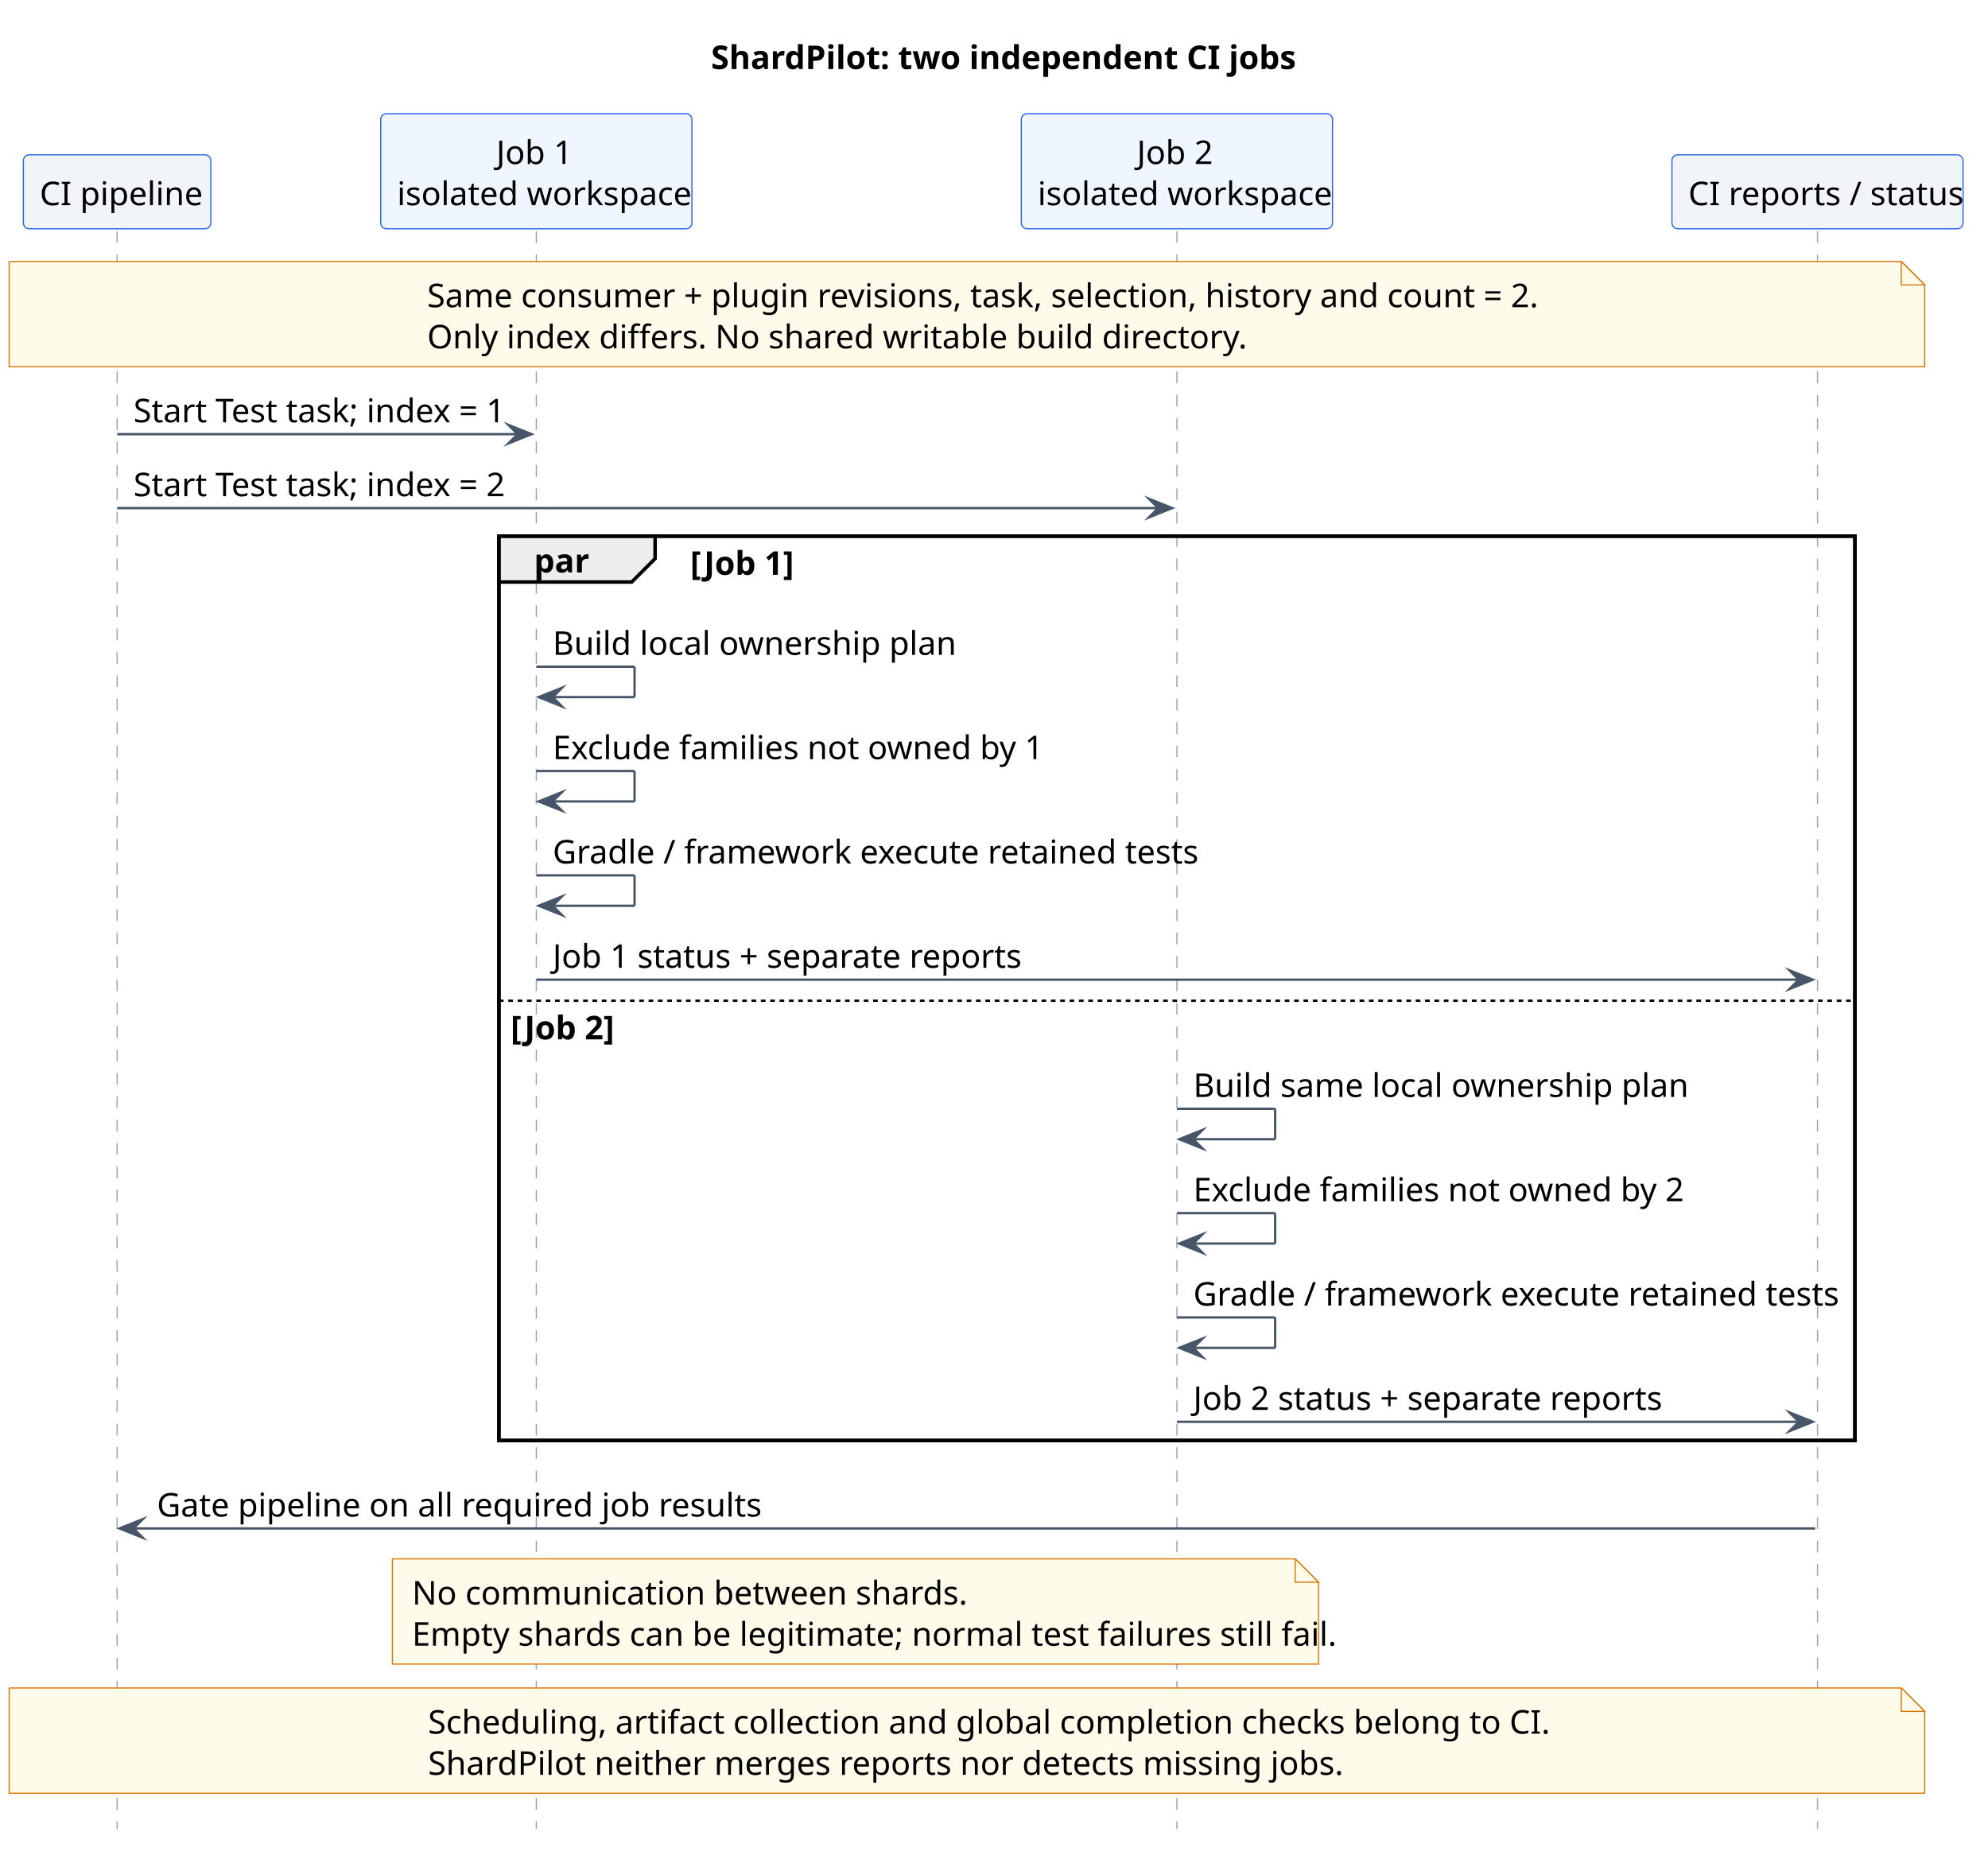
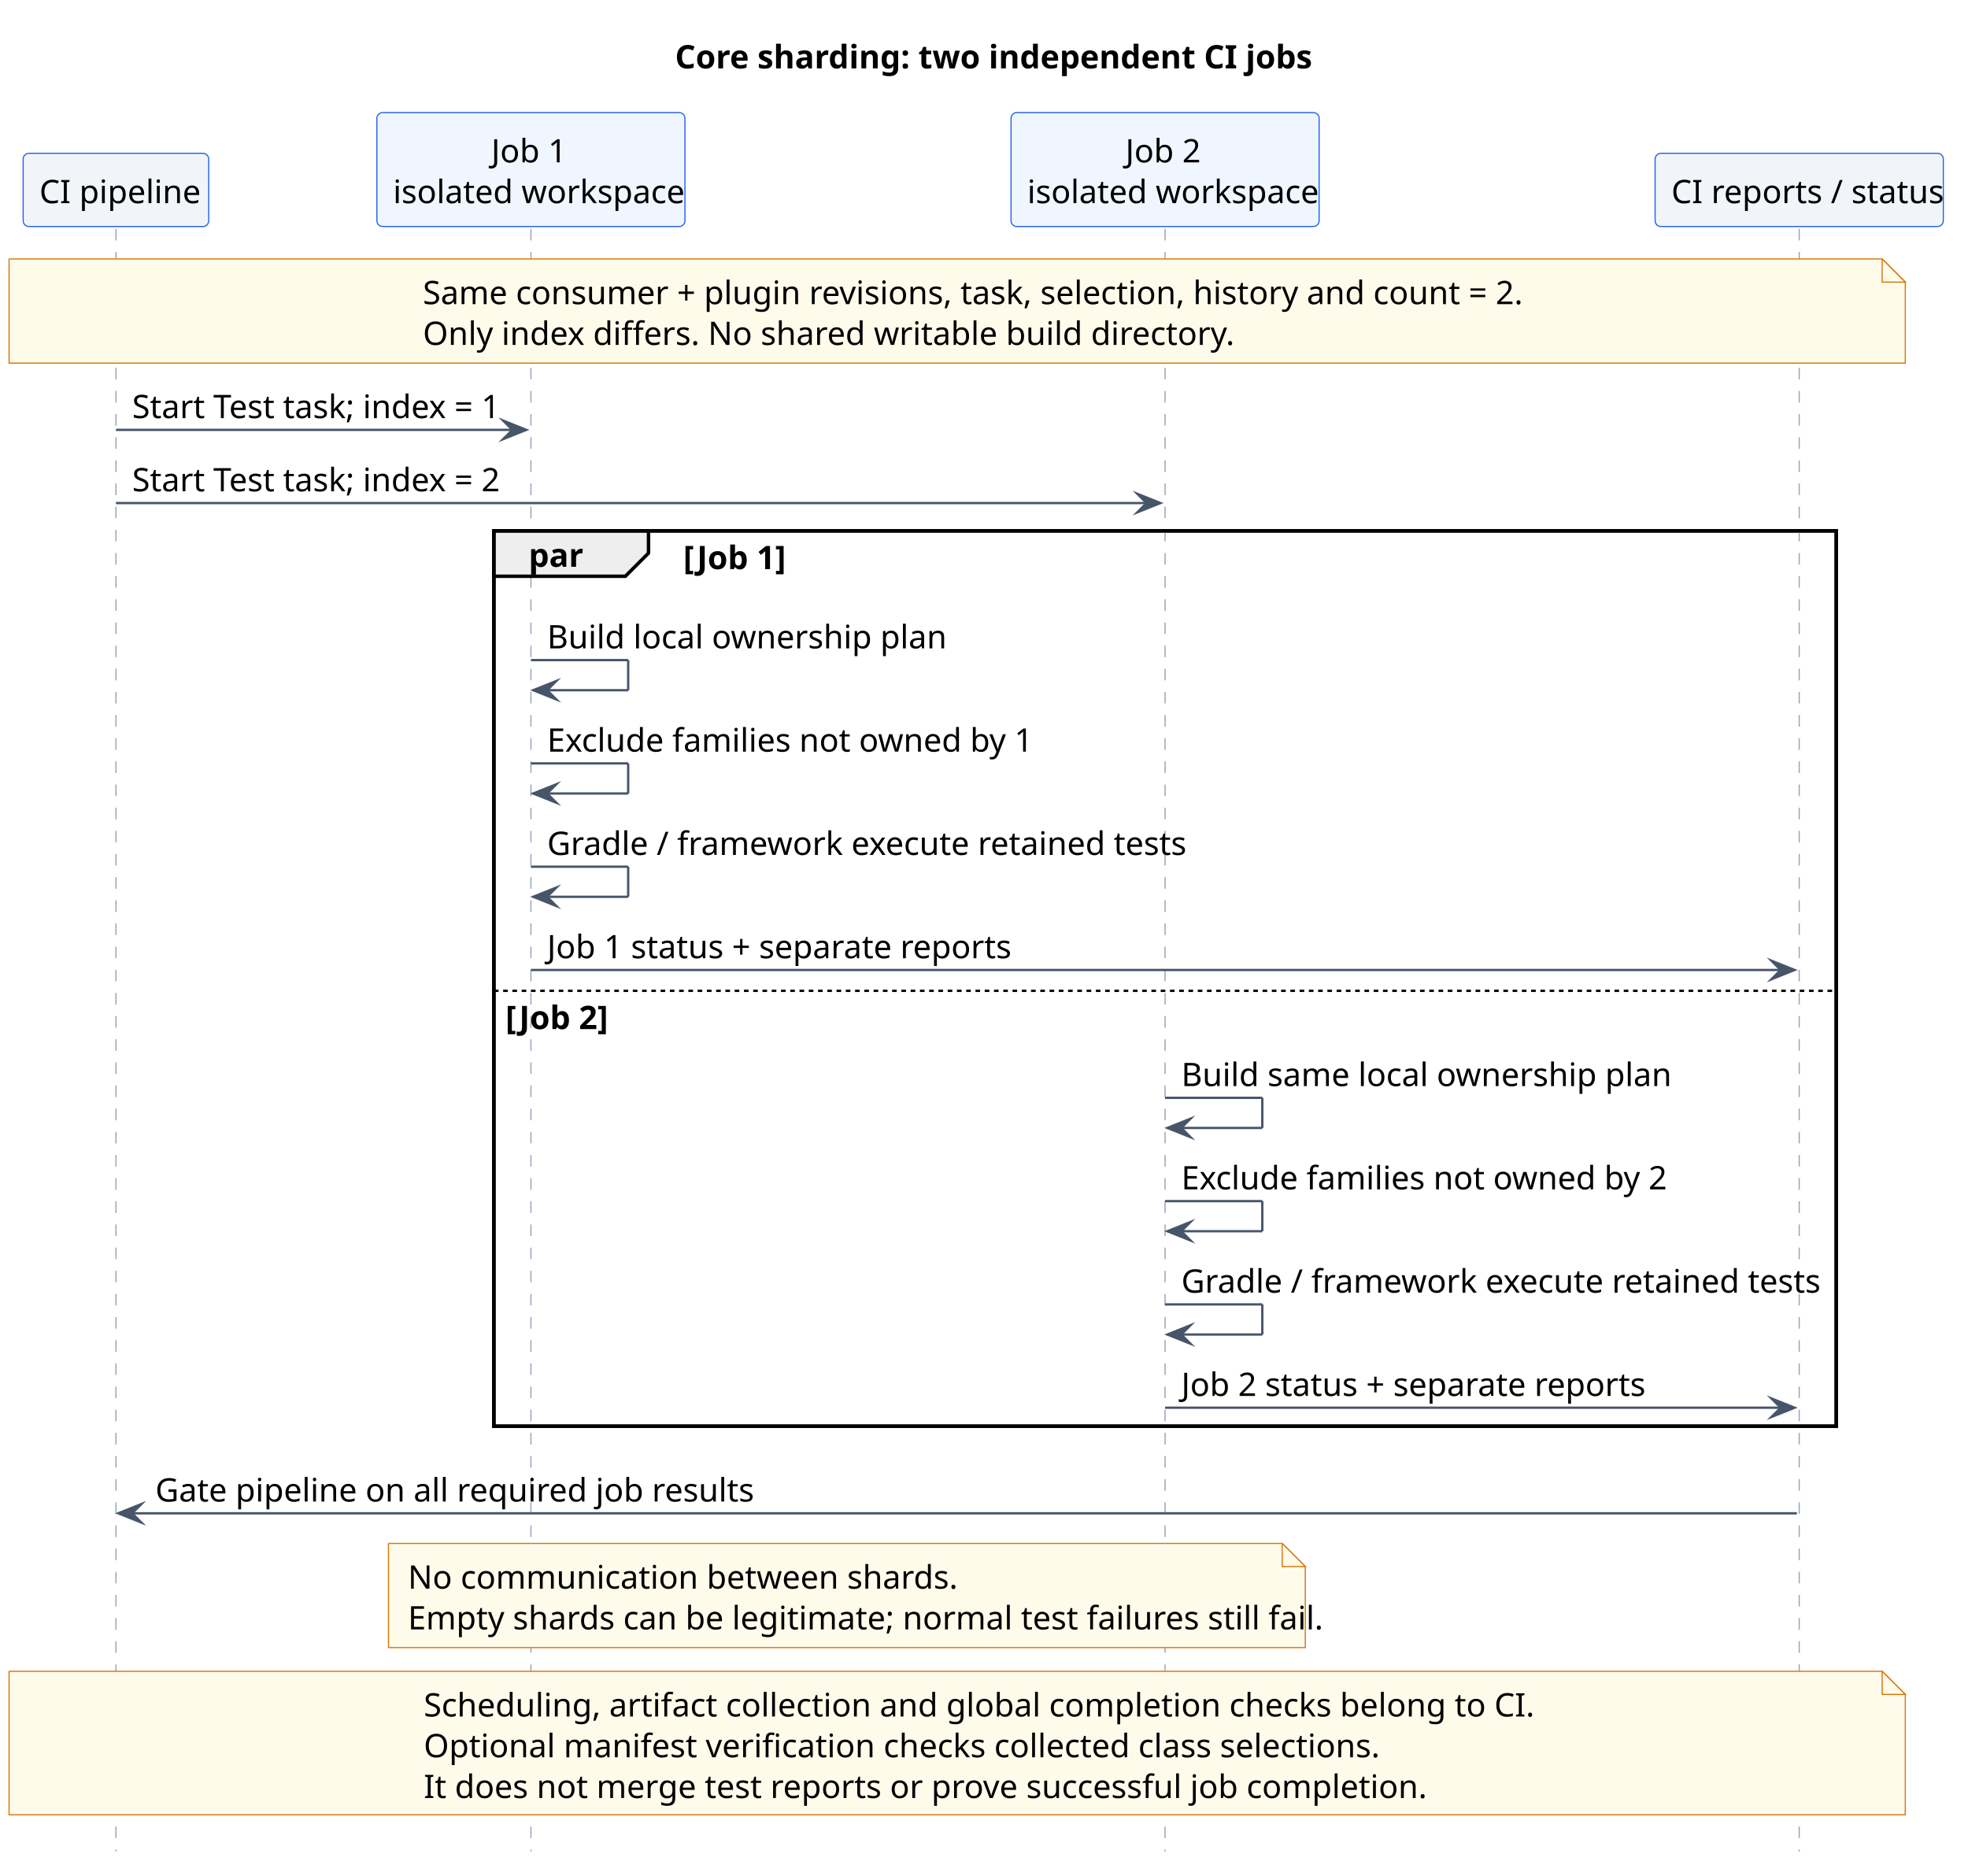
- <svg xmlns="http://www.w3.org/2000/svg" contentStyleType="text/css" height="793px" preserveAspectRatio="none" style="width:850px;height:793px;background:#FFFFFF;" version="1.1" viewBox="0 0 850 793" width="850px" zoomAndPan="magnify">
+ <svg xmlns="http://www.w3.org/2000/svg" contentStyleType="text/css" height="810px" preserveAspectRatio="none" style="width:850px;height:810px;background:#FFFFFF;" version="1.1" viewBox="0 0 850 810" width="850px" zoomAndPan="magnify">
  <defs />
  <g font-family="sans-serif">
    <g class="title">
-       <text fill="#000" font-size="14" font-weight="700" lengthAdjust="spacing" textLength="240.331" x="304.007" y="29.533">ShardPilot: two independent CI jobs</text>
+       <text fill="#000" font-size="14" font-weight="700" lengthAdjust="spacing" textLength="265.228" x="291.559" y="29.533">Core sharding: two independent CI jobs</text>
    </g>
    <rect fill="none" height="386.703" style="stroke:#000;stroke-width:1.5;" width="579.791" x="213.313" y="229.266" />
-     <g>
-       <rect fill="#000" fill-opacity="0" height="683.188" width="8" x="46.576" y="98.828" />
-       <line style="stroke:#94A3B8;stroke-width:0.5;stroke-dasharray:5,5;" x1="50.076" x2="50.076" y1="98.828" y2="782.016" />
+     <g class="participant-lifeline" id="part1-lifeline">
+       <g>
+         <rect fill="#000" fill-opacity="0" height="700.797" width="8" x="46.576" y="98.828" />
+         <line style="stroke:#94A3B8;stroke-width:0.5;stroke-dasharray:5,5;" x1="50.076" x2="50.076" y1="98.828" y2="799.625" />
+       </g>
    </g>
-     <g>
-       <rect fill="#000" fill-opacity="0" height="683.188" width="8" x="225.813" y="98.828" />
-       <line style="stroke:#94A3B8;stroke-width:0.5;stroke-dasharray:5,5;" x1="229.313" x2="229.313" y1="98.828" y2="782.016" />
+     <g class="participant-lifeline" id="part2-lifeline">
+       <g>
+         <rect fill="#000" fill-opacity="0" height="700.797" width="8" x="225.813" y="98.828" />
+         <line style="stroke:#94A3B8;stroke-width:0.5;stroke-dasharray:5,5;" x1="229.313" x2="229.313" y1="98.828" y2="799.625" />
+       </g>
    </g>
-     <g>
-       <rect fill="#000" fill-opacity="0" height="683.188" width="8" x="499.708" y="98.828" />
-       <line style="stroke:#94A3B8;stroke-width:0.5;stroke-dasharray:5,5;" x1="503.208" x2="503.208" y1="98.828" y2="782.016" />
+     <g class="participant-lifeline" id="part3-lifeline">
+       <g>
+         <rect fill="#000" fill-opacity="0" height="700.797" width="8" x="499.708" y="98.828" />
+         <line style="stroke:#94A3B8;stroke-width:0.5;stroke-dasharray:5,5;" x1="503.208" x2="503.208" y1="98.828" y2="799.625" />
+       </g>
    </g>
-     <g>
-       <rect fill="#000" fill-opacity="0" height="683.188" width="8" x="773.604" y="98.828" />
-       <line style="stroke:#94A3B8;stroke-width:0.5;stroke-dasharray:5,5;" x1="777.104" x2="777.104" y1="98.828" y2="782.016" />
+     <g class="participant-lifeline" id="part4-lifeline">
+       <g>
+         <rect fill="#000" fill-opacity="0" height="700.797" width="8" x="773.604" y="98.828" />
+         <line style="stroke:#94A3B8;stroke-width:0.5;stroke-dasharray:5,5;" x1="777.104" x2="777.104" y1="98.828" y2="799.625" />
+       </g>
    </g>
-     <rect fill="#F1F5F9" height="31.609" rx="2.5" ry="2.5" style="stroke:#2563EB;stroke-width:0.5;" width="80.151" x="10" y="66.219" />
-     <text fill="#000" font-size="14" lengthAdjust="spacing" textLength="66.151" x="17" y="87.752">CI pipeline</text>
-     <rect fill="#EFF6FF" height="49.219" rx="2.5" ry="2.5" style="stroke:#2563EB;stroke-width:0.5;" width="133.062" x="162.782" y="48.609" />
-     <text fill="#000" font-size="14" lengthAdjust="spacing" textLength="34.248" x="212.189" y="70.143">Job 1</text>
-     <text fill="#000" font-size="14" lengthAdjust="spacing" textLength="119.062" x="169.782" y="87.752">isolated workspace</text>
-     <rect fill="#EFF6FF" height="49.219" rx="2.5" ry="2.5" style="stroke:#2563EB;stroke-width:0.5;" width="133.062" x="436.678" y="48.609" />
-     <text fill="#000" font-size="14" lengthAdjust="spacing" textLength="34.248" x="486.084" y="70.143">Job 2</text>
-     <text fill="#000" font-size="14" lengthAdjust="spacing" textLength="119.062" x="443.678" y="87.752">isolated workspace</text>
-     <rect fill="#F1F5F9" height="31.609" rx="2.5" ry="2.5" style="stroke:#2563EB;stroke-width:0.5;" width="124.482" x="714.863" y="66.219" />
-     <text fill="#000" font-size="14" lengthAdjust="spacing" textLength="110.482" x="721.863" y="87.752">CI reports / status</text>
+     <g class="participant participant-head" id="part1-head">
+       <rect fill="#F1F5F9" height="31.609" rx="2.5" ry="2.5" style="stroke:#2563EB;stroke-width:0.5;" width="80.151" x="10" y="66.219" />
+       <text fill="#000" font-size="14" lengthAdjust="spacing" textLength="66.151" x="17" y="87.752">CI pipeline</text>
+     </g>
+     <g class="participant participant-head" id="part2-head">
+       <rect fill="#EFF6FF" height="49.219" rx="2.5" ry="2.5" style="stroke:#2563EB;stroke-width:0.5;" width="133.062" x="162.782" y="48.609" />
+       <text fill="#000" font-size="14" lengthAdjust="spacing" textLength="34.248" x="212.189" y="70.143">Job 1</text>
+       <text fill="#000" font-size="14" lengthAdjust="spacing" textLength="119.062" x="169.782" y="87.752">isolated workspace</text>
+     </g>
+     <g class="participant participant-head" id="part3-head">
+       <rect fill="#EFF6FF" height="49.219" rx="2.5" ry="2.5" style="stroke:#2563EB;stroke-width:0.5;" width="133.062" x="436.678" y="48.609" />
+       <text fill="#000" font-size="14" lengthAdjust="spacing" textLength="34.248" x="486.084" y="70.143">Job 2</text>
+       <text fill="#000" font-size="14" lengthAdjust="spacing" textLength="119.062" x="443.678" y="87.752">isolated workspace</text>
+     </g>
+     <g class="participant participant-head" id="part4-head">
+       <rect fill="#F1F5F9" height="31.609" rx="2.5" ry="2.5" style="stroke:#2563EB;stroke-width:0.5;" width="124.482" x="714.863" y="66.219" />
+       <text fill="#000" font-size="14" lengthAdjust="spacing" textLength="110.482" x="721.863" y="87.752">CI reports / status</text>
+     </g>
    <path d="M3.917,111.828 L3.917,156.828 L822.917,156.828 L822.917,121.828 L812.917,111.828 L3.917,111.828" fill="#FFFBEB" style="stroke:#D97706;stroke-width:0.5;" />
    <path d="M812.917,111.828 L812.917,121.828 L822.917,121.828 L812.917,111.828" fill="#FFFBEB" style="stroke:#D97706;stroke-width:0.5;" />
    <text fill="#000" font-size="14" lengthAdjust="spacing" textLength="452.901" x="182.639" y="131.361">Same consumer + plugin revisions, task, selection, history and count = 2.</text>
    <text fill="#000" font-size="14" lengthAdjust="spacing" textLength="327.592" x="182.639" y="148.971">Only index differs. No shared writable build directory.</text>
-     <polygon fill="#475569" points="217.313,181.656,227.313,185.656,217.313,189.656,221.313,185.656" style="stroke:#475569;stroke-width:1;stroke-linejoin:miter;stroke-miterlimit:10;" />
-     <line style="stroke:#475569;stroke-width:1;" x1="50.076" x2="223.313" y1="185.656" y2="185.656" />
-     <text fill="#000" font-size="14" lengthAdjust="spacing" textLength="155.237" x="57.076" y="180.58">Start Test task; index = 1</text>
-     <polygon fill="#475569" points="491.208,213.266,501.208,217.266,491.208,221.266,495.208,217.266" style="stroke:#475569;stroke-width:1;stroke-linejoin:miter;stroke-miterlimit:10;" />
-     <line style="stroke:#475569;stroke-width:1;" x1="50.076" x2="497.208" y1="217.266" y2="217.266" />
-     <text fill="#000" font-size="14" lengthAdjust="spacing" textLength="155.237" x="57.076" y="212.189">Start Test task; index = 2</text>
+     <g class="message" id="msg1">
+       <polygon fill="#475569" points="217.313,181.656,227.313,185.656,217.313,189.656,221.313,185.656" style="stroke:#475569;stroke-width:1;stroke-linejoin:miter;stroke-miterlimit:10;" />
+       <line style="stroke:#475569;stroke-width:1;" x1="50.076" x2="223.313" y1="185.656" y2="185.656" />
+       <text fill="#000" font-size="14" lengthAdjust="spacing" textLength="155.237" x="57.076" y="180.58">Start Test task; index = 1</text>
+     </g>
+     <g class="message" id="msg2">
+       <polygon fill="#475569" points="491.208,213.266,501.208,217.266,491.208,221.266,495.208,217.266" style="stroke:#475569;stroke-width:1;stroke-linejoin:miter;stroke-miterlimit:10;" />
+       <line style="stroke:#475569;stroke-width:1;" x1="50.076" x2="497.208" y1="217.266" y2="217.266" />
+       <text fill="#000" font-size="14" lengthAdjust="spacing" textLength="155.237" x="57.076" y="212.189">Start Test task; index = 2</text>
+     </g>
    <path d="M213.313,229.266 L280.099,229.266 L280.099,238.875 L270.099,248.875 L213.313,248.875 L213.313,229.266" fill="#EEE" style="stroke:#000;stroke-width:1.5;" />
    <rect fill="none" height="386.703" style="stroke:#000;stroke-width:1.5;" width="579.791" x="213.313" y="229.266" />
    <text fill="#000" font-size="14" font-weight="700" lengthAdjust="spacing" textLength="21.786" x="228.313" y="244.799">par</text>
    <text fill="#000" font-size="14" font-weight="700" lengthAdjust="spacing" textLength="45.89" x="295.099" y="245.799">[Job 1]</text>
-     <line style="stroke:#475569;stroke-width:1;" x1="229.313" x2="271.313" y1="285.094" y2="285.094" />
-     <line style="stroke:#475569;stroke-width:1;" x1="271.313" x2="271.313" y1="285.094" y2="298.094" />
-     <line style="stroke:#475569;stroke-width:1;" x1="230.313" x2="271.313" y1="298.094" y2="298.094" />
-     <polygon fill="#475569" points="240.313,294.094,230.313,298.094,240.313,302.094,236.313,298.094" style="stroke:#475569;stroke-width:1;stroke-linejoin:miter;stroke-miterlimit:10;" />
-     <text fill="#000" font-size="14" lengthAdjust="spacing" textLength="161.875" x="236.313" y="280.018">Build local ownership plan</text>
-     <line style="stroke:#475569;stroke-width:1;" x1="229.313" x2="271.313" y1="329.703" y2="329.703" />
-     <line style="stroke:#475569;stroke-width:1;" x1="271.313" x2="271.313" y1="329.703" y2="342.703" />
-     <line style="stroke:#475569;stroke-width:1;" x1="230.313" x2="271.313" y1="342.703" y2="342.703" />
-     <polygon fill="#475569" points="240.313,338.703,230.313,342.703,240.313,346.703,236.313,342.703" style="stroke:#475569;stroke-width:1;stroke-linejoin:miter;stroke-miterlimit:10;" />
-     <text fill="#000" font-size="14" lengthAdjust="spacing" textLength="199.999" x="236.313" y="324.627">Exclude families not owned by 1</text>
-     <line style="stroke:#475569;stroke-width:1;" x1="229.313" x2="271.313" y1="374.313" y2="374.313" />
-     <line style="stroke:#475569;stroke-width:1;" x1="271.313" x2="271.313" y1="374.313" y2="387.313" />
-     <line style="stroke:#475569;stroke-width:1;" x1="230.313" x2="271.313" y1="387.313" y2="387.313" />
-     <polygon fill="#475569" points="240.313,383.313,230.313,387.313,240.313,391.313,236.313,387.313" style="stroke:#475569;stroke-width:1;stroke-linejoin:miter;stroke-miterlimit:10;" />
-     <text fill="#000" font-size="14" lengthAdjust="spacing" textLength="259.896" x="236.313" y="369.236">Gradle / framework execute retained tests</text>
-     <polygon fill="#475569" points="765.104,414.922,775.104,418.922,765.104,422.922,769.104,418.922" style="stroke:#475569;stroke-width:1;stroke-linejoin:miter;stroke-miterlimit:10;" />
-     <line style="stroke:#475569;stroke-width:1;" x1="229.313" x2="771.104" y1="418.922" y2="418.922" />
-     <text fill="#000" font-size="14" lengthAdjust="spacing" textLength="193.389" x="236.313" y="413.846">Job 1 status + separate reports</text>
+     <g class="message" id="msg3">
+       <line style="stroke:#475569;stroke-width:1;" x1="229.313" x2="271.313" y1="285.094" y2="285.094" />
+       <line style="stroke:#475569;stroke-width:1;" x1="271.313" x2="271.313" y1="285.094" y2="298.094" />
+       <line style="stroke:#475569;stroke-width:1;" x1="230.313" x2="271.313" y1="298.094" y2="298.094" />
+       <polygon fill="#475569" points="240.313,294.094,230.313,298.094,240.313,302.094,236.313,298.094" style="stroke:#475569;stroke-width:1;stroke-linejoin:miter;stroke-miterlimit:10;" />
+       <text fill="#000" font-size="14" lengthAdjust="spacing" textLength="161.875" x="236.313" y="280.018">Build local ownership plan</text>
+     </g>
+     <g class="message" id="msg4">
+       <line style="stroke:#475569;stroke-width:1;" x1="229.313" x2="271.313" y1="329.703" y2="329.703" />
+       <line style="stroke:#475569;stroke-width:1;" x1="271.313" x2="271.313" y1="329.703" y2="342.703" />
+       <line style="stroke:#475569;stroke-width:1;" x1="230.313" x2="271.313" y1="342.703" y2="342.703" />
+       <polygon fill="#475569" points="240.313,338.703,230.313,342.703,240.313,346.703,236.313,342.703" style="stroke:#475569;stroke-width:1;stroke-linejoin:miter;stroke-miterlimit:10;" />
+       <text fill="#000" font-size="14" lengthAdjust="spacing" textLength="199.999" x="236.313" y="324.627">Exclude families not owned by 1</text>
+     </g>
+     <g class="message" id="msg5">
+       <line style="stroke:#475569;stroke-width:1;" x1="229.313" x2="271.313" y1="374.313" y2="374.313" />
+       <line style="stroke:#475569;stroke-width:1;" x1="271.313" x2="271.313" y1="374.313" y2="387.313" />
+       <line style="stroke:#475569;stroke-width:1;" x1="230.313" x2="271.313" y1="387.313" y2="387.313" />
+       <polygon fill="#475569" points="240.313,383.313,230.313,387.313,240.313,391.313,236.313,387.313" style="stroke:#475569;stroke-width:1;stroke-linejoin:miter;stroke-miterlimit:10;" />
+       <text fill="#000" font-size="14" lengthAdjust="spacing" textLength="259.896" x="236.313" y="369.236">Gradle / framework execute retained tests</text>
+     </g>
+     <g class="message" id="msg6">
+       <polygon fill="#475569" points="765.104,414.922,775.104,418.922,765.104,422.922,769.104,418.922" style="stroke:#475569;stroke-width:1;stroke-linejoin:miter;stroke-miterlimit:10;" />
+       <line style="stroke:#475569;stroke-width:1;" x1="229.313" x2="771.104" y1="418.922" y2="418.922" />
+       <text fill="#000" font-size="14" lengthAdjust="spacing" textLength="193.389" x="236.313" y="413.846">Job 1 status + separate reports</text>
+     </g>
    <line style="stroke:#000;stroke-width:1;stroke-dasharray:2,2;" x1="213.313" x2="793.104" y1="427.922" y2="427.922" />
    <text fill="#000" font-size="14" font-weight="700" lengthAdjust="spacing" textLength="45.89" x="218.313" y="444.455">[Job 2]</text>
-     <line style="stroke:#475569;stroke-width:1;" x1="503.208" x2="545.208" y1="474.141" y2="474.141" />
-     <line style="stroke:#475569;stroke-width:1;" x1="545.208" x2="545.208" y1="474.141" y2="487.141" />
-     <line style="stroke:#475569;stroke-width:1;" x1="504.208" x2="545.208" y1="487.141" y2="487.141" />
-     <polygon fill="#475569" points="514.208,483.141,504.208,487.141,514.208,491.141,510.208,487.141" style="stroke:#475569;stroke-width:1;stroke-linejoin:miter;stroke-miterlimit:10;" />
-     <text fill="#000" font-size="14" lengthAdjust="spacing" textLength="199.999" x="510.208" y="469.064">Build same local ownership plan</text>
-     <line style="stroke:#475569;stroke-width:1;" x1="503.208" x2="545.208" y1="518.75" y2="518.75" />
-     <line style="stroke:#475569;stroke-width:1;" x1="545.208" x2="545.208" y1="518.75" y2="531.75" />
-     <line style="stroke:#475569;stroke-width:1;" x1="504.208" x2="545.208" y1="531.75" y2="531.75" />
-     <polygon fill="#475569" points="514.208,527.75,504.208,531.75,514.208,535.75,510.208,531.75" style="stroke:#475569;stroke-width:1;stroke-linejoin:miter;stroke-miterlimit:10;" />
-     <text fill="#000" font-size="14" lengthAdjust="spacing" textLength="199.999" x="510.208" y="513.674">Exclude families not owned by 2</text>
-     <line style="stroke:#475569;stroke-width:1;" x1="503.208" x2="545.208" y1="563.359" y2="563.359" />
-     <line style="stroke:#475569;stroke-width:1;" x1="545.208" x2="545.208" y1="563.359" y2="576.359" />
-     <line style="stroke:#475569;stroke-width:1;" x1="504.208" x2="545.208" y1="576.359" y2="576.359" />
-     <polygon fill="#475569" points="514.208,572.359,504.208,576.359,514.208,580.359,510.208,576.359" style="stroke:#475569;stroke-width:1;stroke-linejoin:miter;stroke-miterlimit:10;" />
-     <text fill="#000" font-size="14" lengthAdjust="spacing" textLength="259.896" x="510.208" y="558.283">Gradle / framework execute retained tests</text>
-     <polygon fill="#475569" points="765.104,603.969,775.104,607.969,765.104,611.969,769.104,607.969" style="stroke:#475569;stroke-width:1;stroke-linejoin:miter;stroke-miterlimit:10;" />
-     <line style="stroke:#475569;stroke-width:1;" x1="503.208" x2="771.104" y1="607.969" y2="607.969" />
-     <text fill="#000" font-size="14" lengthAdjust="spacing" textLength="193.389" x="510.208" y="602.893">Job 2 status + separate reports</text>
-     <polygon fill="#475569" points="61.076,649.578,51.076,653.578,61.076,657.578,57.076,653.578" style="stroke:#475569;stroke-width:1;stroke-linejoin:miter;stroke-miterlimit:10;" />
-     <line style="stroke:#475569;stroke-width:1;" x1="55.076" x2="776.104" y1="653.578" y2="653.578" />
-     <text fill="#000" font-size="14" lengthAdjust="spacing" textLength="242.813" x="67.076" y="648.502">Gate pipeline on all required job results</text>
+     <g class="message" id="msg7">
+       <line style="stroke:#475569;stroke-width:1;" x1="503.208" x2="545.208" y1="474.141" y2="474.141" />
+       <line style="stroke:#475569;stroke-width:1;" x1="545.208" x2="545.208" y1="474.141" y2="487.141" />
+       <line style="stroke:#475569;stroke-width:1;" x1="504.208" x2="545.208" y1="487.141" y2="487.141" />
+       <polygon fill="#475569" points="514.208,483.141,504.208,487.141,514.208,491.141,510.208,487.141" style="stroke:#475569;stroke-width:1;stroke-linejoin:miter;stroke-miterlimit:10;" />
+       <text fill="#000" font-size="14" lengthAdjust="spacing" textLength="199.999" x="510.208" y="469.064">Build same local ownership plan</text>
+     </g>
+     <g class="message" id="msg8">
+       <line style="stroke:#475569;stroke-width:1;" x1="503.208" x2="545.208" y1="518.75" y2="518.75" />
+       <line style="stroke:#475569;stroke-width:1;" x1="545.208" x2="545.208" y1="518.75" y2="531.75" />
+       <line style="stroke:#475569;stroke-width:1;" x1="504.208" x2="545.208" y1="531.75" y2="531.75" />
+       <polygon fill="#475569" points="514.208,527.75,504.208,531.75,514.208,535.75,510.208,531.75" style="stroke:#475569;stroke-width:1;stroke-linejoin:miter;stroke-miterlimit:10;" />
+       <text fill="#000" font-size="14" lengthAdjust="spacing" textLength="199.999" x="510.208" y="513.674">Exclude families not owned by 2</text>
+     </g>
+     <g class="message" id="msg9">
+       <line style="stroke:#475569;stroke-width:1;" x1="503.208" x2="545.208" y1="563.359" y2="563.359" />
+       <line style="stroke:#475569;stroke-width:1;" x1="545.208" x2="545.208" y1="563.359" y2="576.359" />
+       <line style="stroke:#475569;stroke-width:1;" x1="504.208" x2="545.208" y1="576.359" y2="576.359" />
+       <polygon fill="#475569" points="514.208,572.359,504.208,576.359,514.208,580.359,510.208,576.359" style="stroke:#475569;stroke-width:1;stroke-linejoin:miter;stroke-miterlimit:10;" />
+       <text fill="#000" font-size="14" lengthAdjust="spacing" textLength="259.896" x="510.208" y="558.283">Gradle / framework execute retained tests</text>
+     </g>
+     <g class="message" id="msg10">
+       <polygon fill="#475569" points="765.104,603.969,775.104,607.969,765.104,611.969,769.104,607.969" style="stroke:#475569;stroke-width:1;stroke-linejoin:miter;stroke-miterlimit:10;" />
+       <line style="stroke:#475569;stroke-width:1;" x1="503.208" x2="771.104" y1="607.969" y2="607.969" />
+       <text fill="#000" font-size="14" lengthAdjust="spacing" textLength="193.389" x="510.208" y="602.893">Job 2 status + separate reports</text>
+     </g>
+     <g class="message" id="msg11">
+       <polygon fill="#475569" points="61.076,649.578,51.076,653.578,61.076,657.578,57.076,653.578" style="stroke:#475569;stroke-width:1;stroke-linejoin:miter;stroke-miterlimit:10;" />
+       <line style="stroke:#475569;stroke-width:1;" x1="55.076" x2="776.104" y1="653.578" y2="653.578" />
+       <text fill="#000" font-size="14" lengthAdjust="spacing" textLength="242.813" x="67.076" y="648.502">Gate pipeline on all required job results</text>
+     </g>
    <path d="M167.782,666.578 L167.782,711.578 L563.782,711.578 L563.782,676.578 L553.782,666.578 L167.782,666.578" fill="#FFFBEB" style="stroke:#D97706;stroke-width:0.5;" />
    <path d="M553.782,666.578 L553.782,676.578 L563.782,676.578 L553.782,666.578" fill="#FFFBEB" style="stroke:#D97706;stroke-width:0.5;" />
    <text fill="#000" font-size="14" lengthAdjust="spacing" textLength="222.558" x="176.186" y="686.111">No communication between shards.</text>
    <text fill="#000" font-size="14" lengthAdjust="spacing" textLength="371.15" x="176.186" y="703.721">Empty shards can be legitimate; normal test failures still fail.</text>
-     <path d="M3.917,721.797 L3.917,766.797 L822.917,766.797 L822.917,731.797 L812.917,721.797 L3.917,721.797" fill="#FFFBEB" style="stroke:#D97706;stroke-width:0.5;" />
+     <path d="M3.917,721.797 L3.917,783.797 L822.917,783.797 L822.917,731.797 L812.917,721.797 L3.917,721.797" fill="#FFFBEB" style="stroke:#D97706;stroke-width:0.5;" />
    <path d="M812.917,721.797 L812.917,731.797 L822.917,731.797 L812.917,721.797" fill="#FFFBEB" style="stroke:#D97706;stroke-width:0.5;" />
    <text fill="#000" font-size="14" lengthAdjust="spacing" textLength="452.156" x="183.012" y="741.33">Scheduling, artifact collection and global completion checks belong to CI.</text>
-     <text fill="#000" font-size="14" lengthAdjust="spacing" textLength="367.281" x="183.012" y="758.939">ShardPilot neither merges reports nor detects missing jobs.</text>
+     <text fill="#000" font-size="14" lengthAdjust="spacing" textLength="392.178" x="183.012" y="758.939">Optional manifest verification checks collected class selections.</text>
+     <text fill="#000" font-size="14" lengthAdjust="spacing" textLength="405.419" x="183.012" y="776.549">It does not merge test reports or prove successful job completion.</text>
  </g>
</svg>
